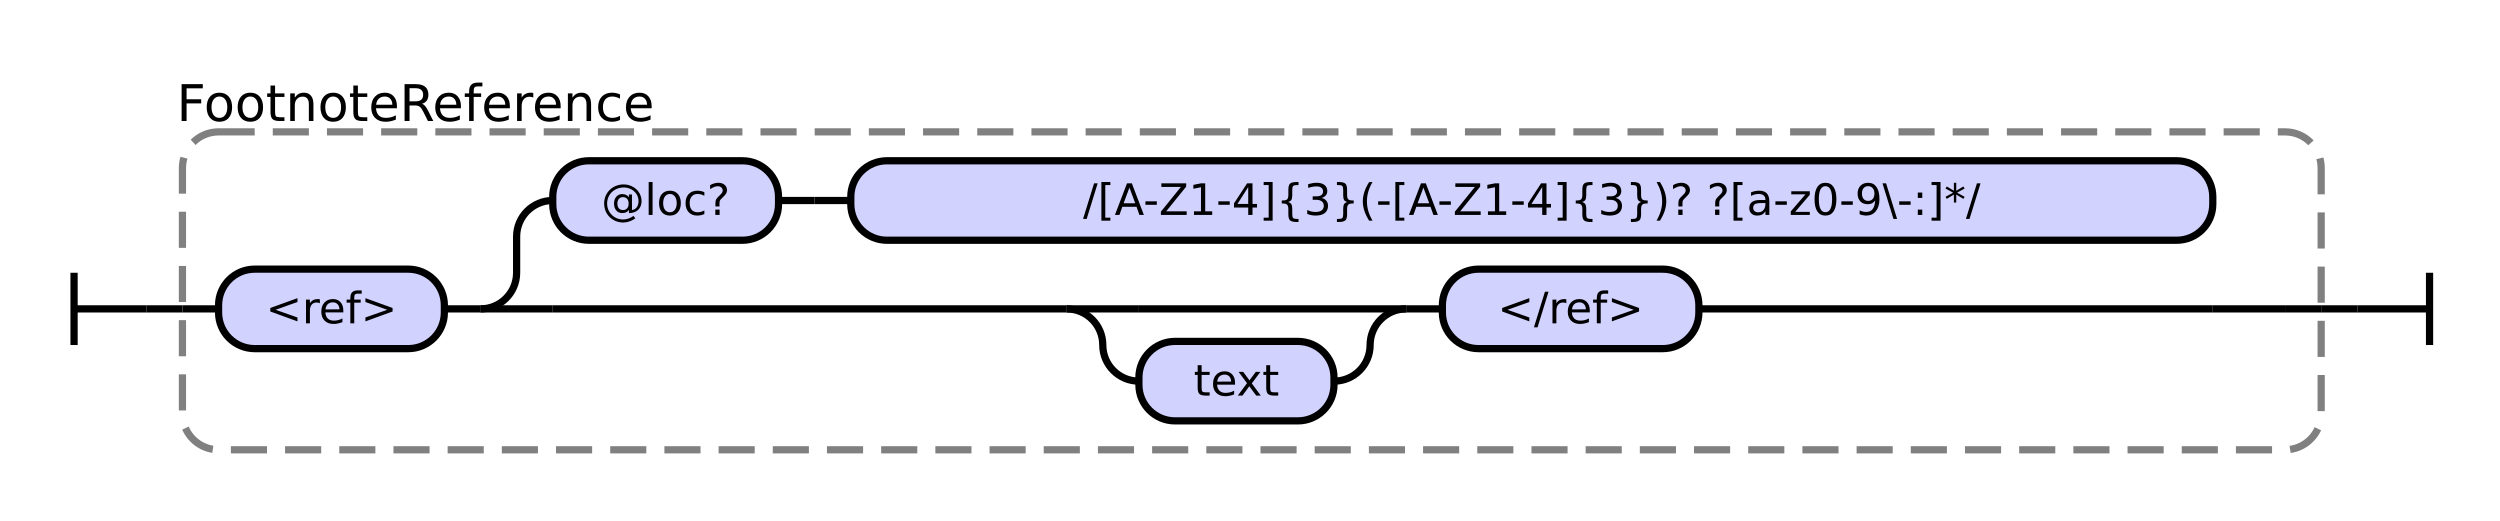
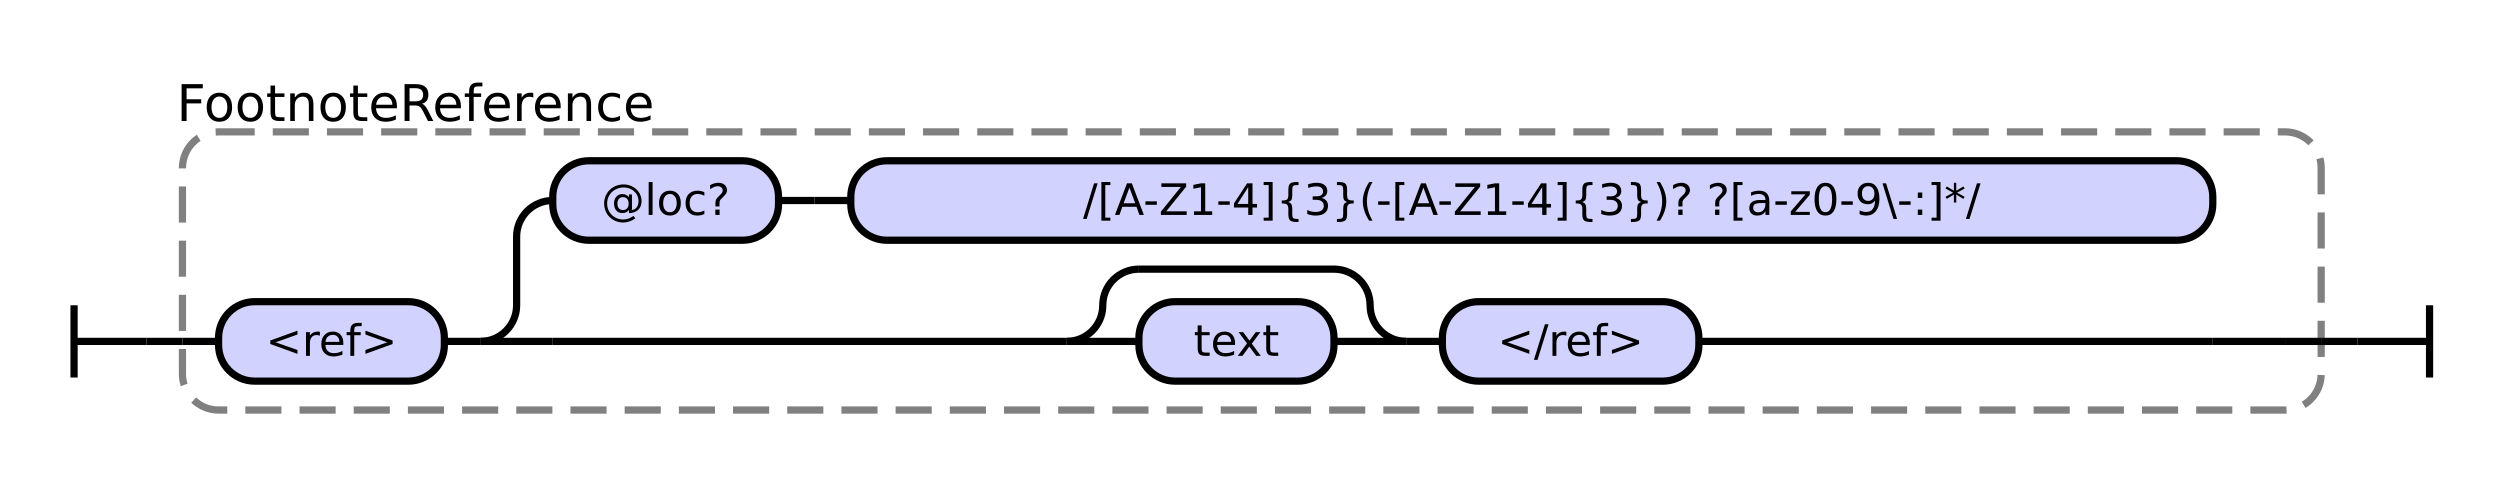
- <svg xmlns="http://www.w3.org/2000/svg" class="railroad-diagram" height="144" viewBox="0 0 692.0 144" width="692.0">
+ <svg xmlns="http://www.w3.org/2000/svg" class="railroad-diagram" height="133" viewBox="0 0 692.0 133" width="692.0">
  <g transform="translate(.5 .5)">
    <style>/*  */
    svg.railroad-diagram {
        background-color:hsl(30,20%,95%);
    }
    svg.railroad-diagram path {
        stroke-width: 2;
        stroke: black;
        fill: none;
    }
    svg.railroad-diagram text {
        font-size: 12px;
        text-anchor: middle;
        font-family: DejaVu Sans;
    }
    svg.railroad-diagram text.label {
        text-anchor:start;
    }
    svg.railroad-diagram text.comment {
        font-family: DejaVu Sans;
        font-size: 14px;
    }
    svg.railroad-diagram rect{
        stroke-width: 2;
        stroke:black;
        fill: rgb(210, 210, 255);
    }
    svg.railroad-diagram rect.group-box {
        stroke: gray;
        stroke-dasharray: 10 5;
        fill: none;
    }
    .terminal {
        font-family: DejaVu Sans;
    }

/*  */
</style>
    <g>
-       <path d="M 20 75 v 20 m 0 -10 h 20" />
+       <path d="M 20 84 v 20 m 0 -10 h 20" />
    </g>
-     <path d="M 40 85 h 10" />
+     <path d="M 40 94 h 10" />
    <g>
-       <path d="M 50 85 h 0.0" />
-       <path d="M 642.0 85 h 0.0" />
-       <rect class="group-box" height="88" rx="10" ry="10" width="592.0" x="50.0" y="36" />
+       <path d="M 50 94 h 0.0" />
+       <path d="M 642.0 94 h 0.0" />
+       <rect class="group-box" height="77" rx="10" ry="10" width="592.0" x="50.0" y="36" />
      <g>
-         <path d="M 50.0 85 h 10.0" />
-         <path d="M 632.0 85 h 10.0" />
+         <path d="M 50.0 94 h 10.0" />
+         <path d="M 632.0 94 h 10.0" />
        <g class="terminal ">
-           <path d="M 60.0 85 h 0.0" />
-           <path d="M 122.5 85 h 0.0" />
-           <rect height="22" rx="10" ry="10" width="62.5" x="60.0" y="74" />
-           <text x="91.25" y="89">&lt;ref&gt;</text>
+           <path d="M 60.0 94 h 0.0" />
+           <path d="M 122.5 94 h 0.0" />
+           <rect height="22" rx="10" ry="10" width="62.5" x="60.0" y="83" />
+           <text x="91.25" y="98">&lt;ref&gt;</text>
        </g>
-         <path d="M 122.5 85 h 10" />
+         <path d="M 122.5 94 h 10" />
        <g>
-           <path d="M 132.5 85 h 0.0" />
-           <path d="M 632.0 85 h 0.0" />
-           <path d="M 132.5 85 a 10 10 0 0 0 10 -10 v -10 a 10 10 0 0 1 10 -10" />
+           <path d="M 132.5 94 h 0.0" />
+           <path d="M 632.0 94 h 0.0" />
+           <path d="M 132.5 94 a 10 10 0 0 0 10 -10 v -19 a 10 10 0 0 1 10 -10" />
          <g>
            <path d="M 152.5 55 h 0.0" />
            <path d="M 612.0 55 h 0.0" />
            <g class="terminal ">
              <path d="M 152.5 55 h 0.0" />
              <path d="M 215.0 55 h 0.0" />
              <rect height="22" rx="10" ry="10" width="62.5" x="152.5" y="44" />
              <text x="183.75" y="59">@loc?</text>
            </g>
            <path d="M 215.0 55 h 10" />
            <path d="M 225.0 55 h 10" />
            <g class="terminal ">
              <path d="M 235.0 55 h 0.0" />
              <path d="M 612.0 55 h 0.0" />
              <rect height="22" rx="10" ry="10" width="377.0" x="235.0" y="44" />
              <text x="423.5" y="59">/[A-Z1-4]{3}(-[A-Z1-4]{3})? ?[a-z0-9\-:]*/</text>
            </g>
          </g>
-           <path d="M 132.5 85 h 20" />
+           <path d="M 132.5 94 h 20" />
          <g>
-             <path d="M 152.5 85 h 142.25" />
-             <path d="M 469.75 85 h 142.25" />
+             <path d="M 152.5 94 h 142.25" />
+             <path d="M 469.75 94 h 142.25" />
            <g>
-               <path d="M 294.75 85 h 0.0" />
-               <path d="M 388.75 85 h 0.0" />
-               <path d="M 294.75 85 h 20" />
+               <path d="M 294.75 94 h 0.0" />
+               <path d="M 388.75 94 h 0.0" />
+               <path d="M 294.75 94 a 10 10 0 0 0 10 -10 v 0 a 10 10 0 0 1 10 -10" />
              <g>
-                 <path d="M 314.75 85 h 54.0" />
+                 <path d="M 314.75 74 h 54.0" />
              </g>
-               <path d="M 368.75 85 h 20" />
-               <path d="M 294.75 85 a 10 10 0 0 1 10 10 v 0 a 10 10 0 0 0 10 10" />
+               <path d="M 368.75 74 a 10 10 0 0 1 10 10 v 0 a 10 10 0 0 0 10 10" />
+               <path d="M 294.75 94 h 20" />
              <g class="terminal ">
-                 <path d="M 314.75 105 h 0.0" />
-                 <path d="M 368.75 105 h 0.0" />
-                 <rect height="22" rx="10" ry="10" width="54.0" x="314.75" y="94" />
-                 <text x="341.75" y="109">text</text>
+                 <path d="M 314.75 94 h 0.0" />
+                 <path d="M 368.75 94 h 0.0" />
+                 <rect height="22" rx="10" ry="10" width="54.0" x="314.75" y="83" />
+                 <text x="341.75" y="98">text</text>
              </g>
-               <path d="M 368.75 105 a 10 10 0 0 0 10 -10 v 0 a 10 10 0 0 1 10 -10" />
+               <path d="M 368.75 94 h 20" />
            </g>
-             <path d="M 388.75 85 h 10" />
+             <path d="M 388.75 94 h 10" />
            <g class="terminal ">
-               <path d="M 398.75 85 h 0.0" />
-               <path d="M 469.75 85 h 0.0" />
-               <rect height="22" rx="10" ry="10" width="71.0" x="398.75" y="74" />
-               <text x="434.25" y="89">&lt;/ref&gt;</text>
+               <path d="M 398.75 94 h 0.0" />
+               <path d="M 469.75 94 h 0.0" />
+               <rect height="22" rx="10" ry="10" width="71.0" x="398.75" y="83" />
+               <text x="434.25" y="98">&lt;/ref&gt;</text>
            </g>
          </g>
-           <path d="M 612.0 85 h 20" />
+           <path d="M 612.0 94 h 20" />
        </g>
      </g>
      <g class="non-terminal ">
        <path d="M 50.0 28 h 0.0" />
        <path d="M 179.0 28 h 0.0" />
        <text class="comment" x="114.5" y="33">FootnoteReference</text>
      </g>
    </g>
-     <path d="M 642.0 85 h 10" />
-     <path d="M 652.0 85 h 20 m 0 -10 v 20" />
+     <path d="M 642.0 94 h 10" />
+     <path d="M 652.0 94 h 20 m 0 -10 v 20" />
  </g>
</svg>
